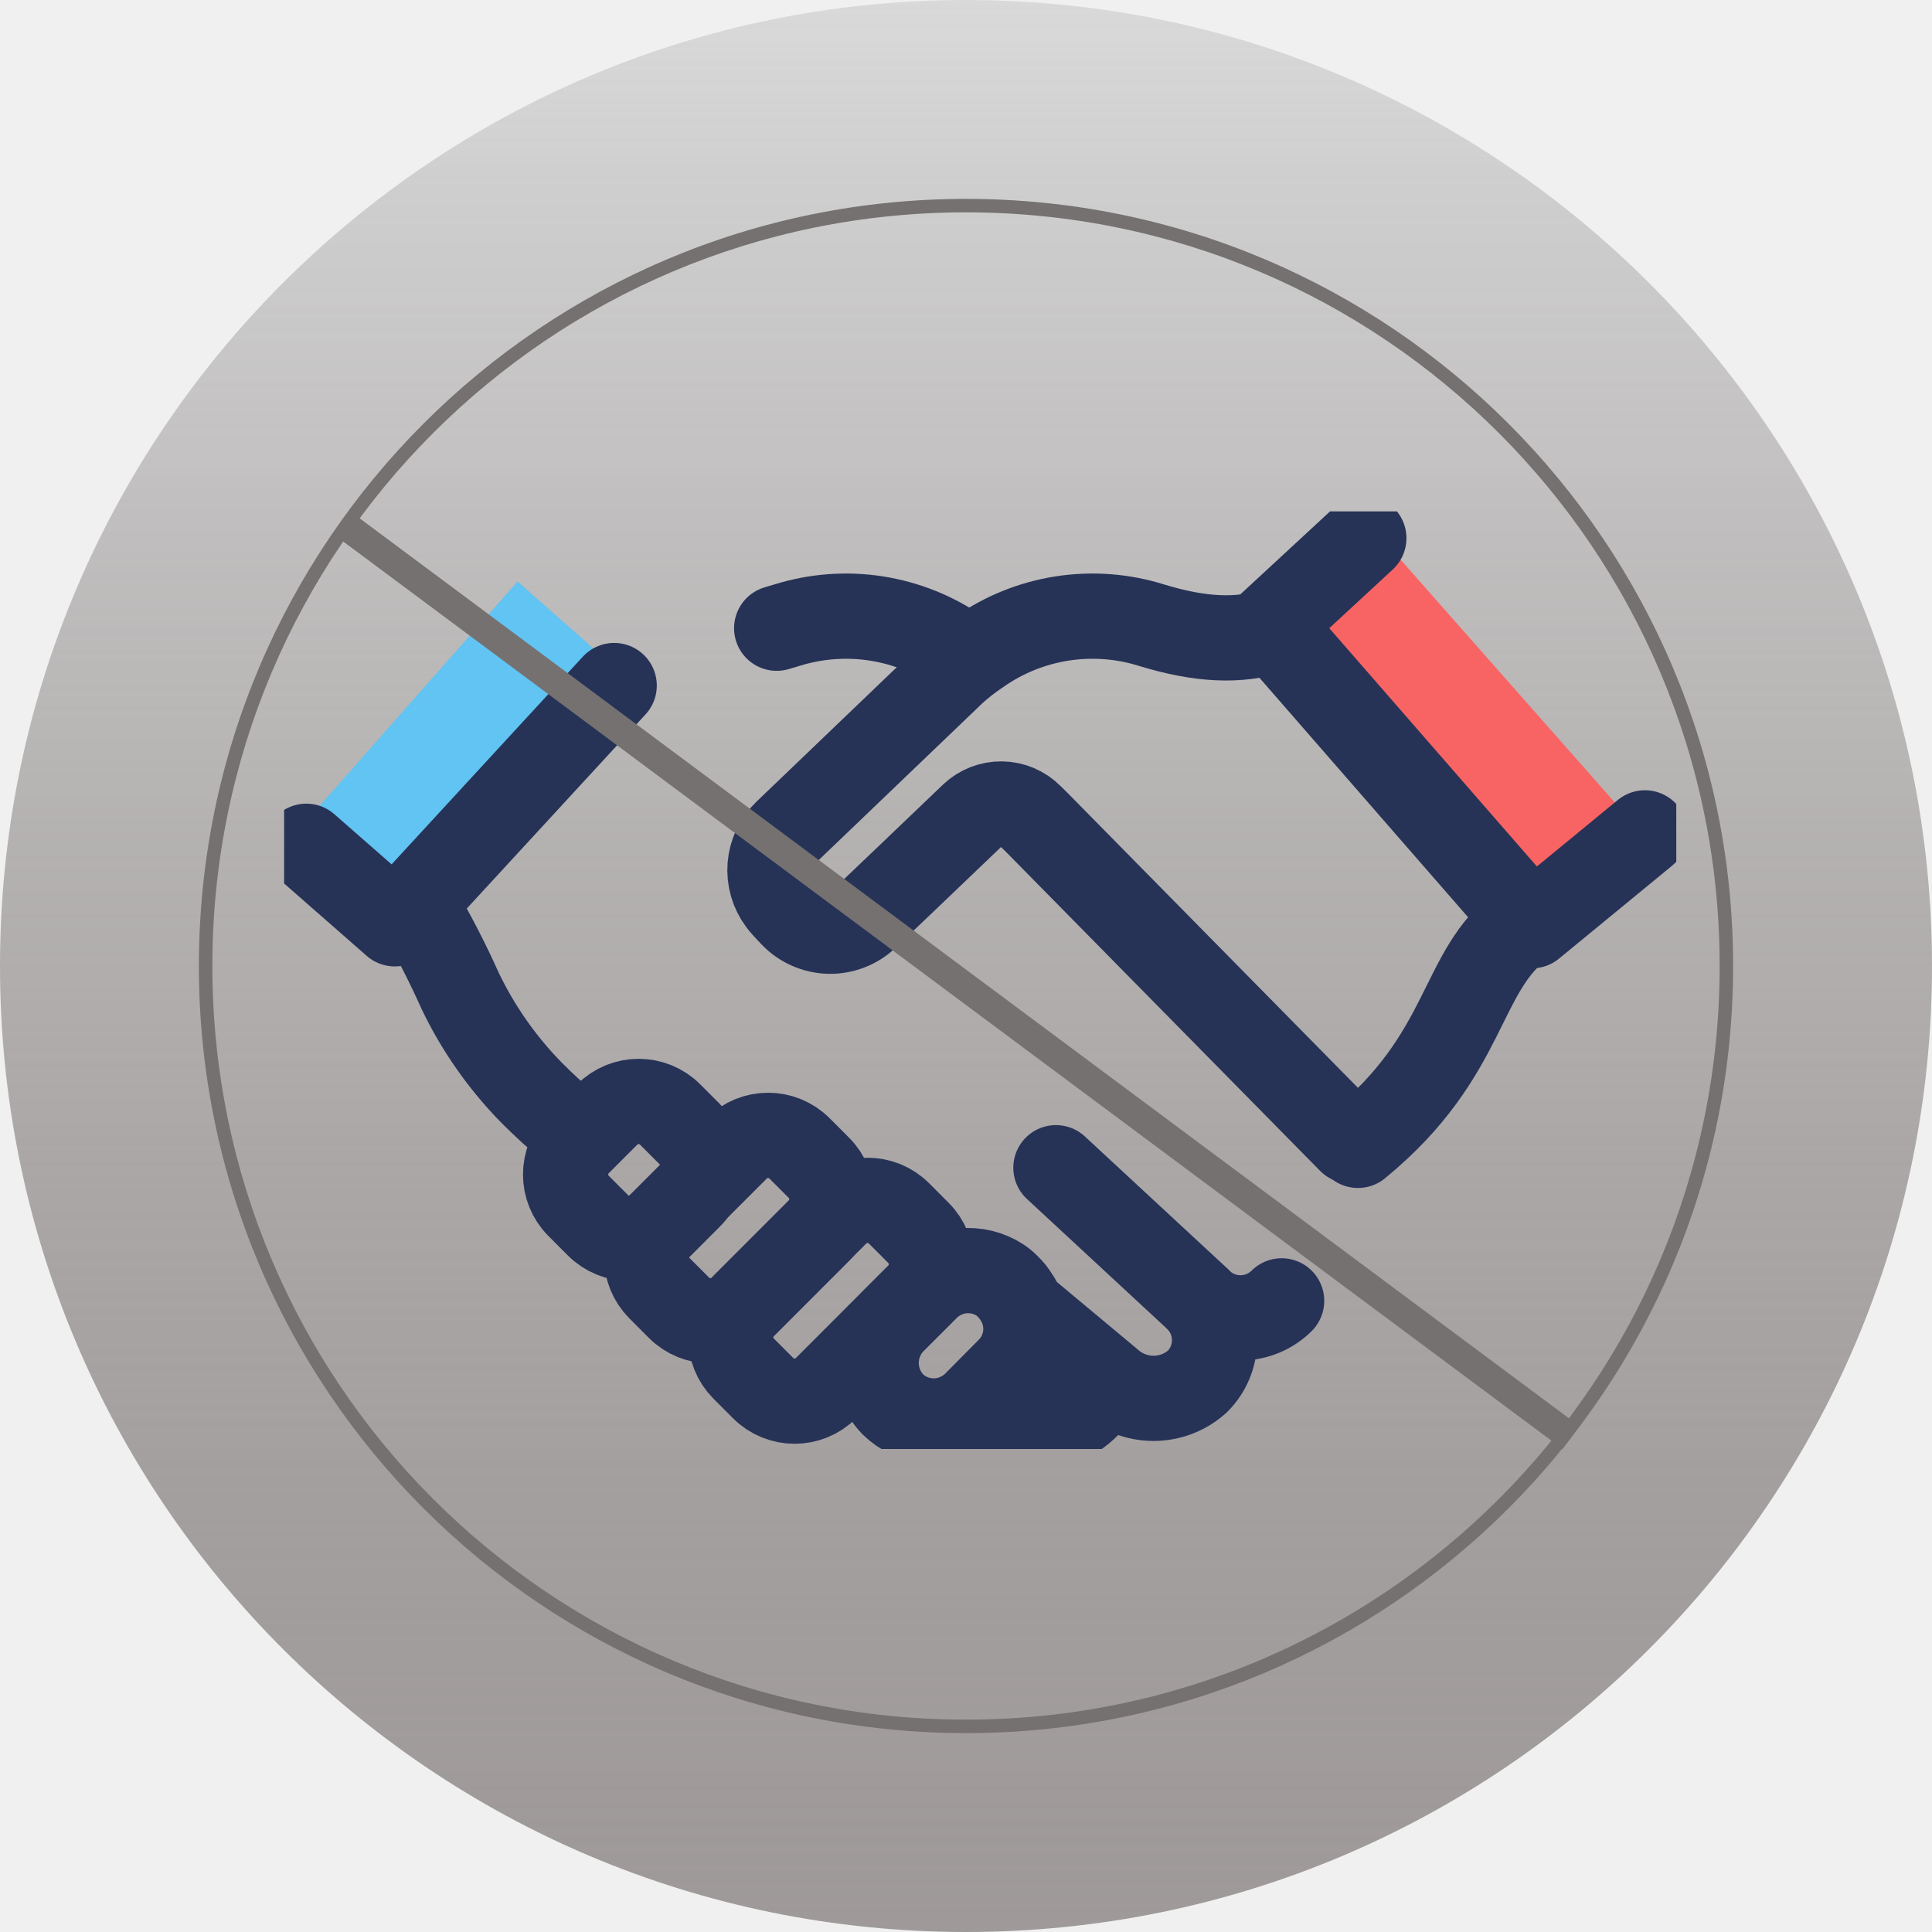
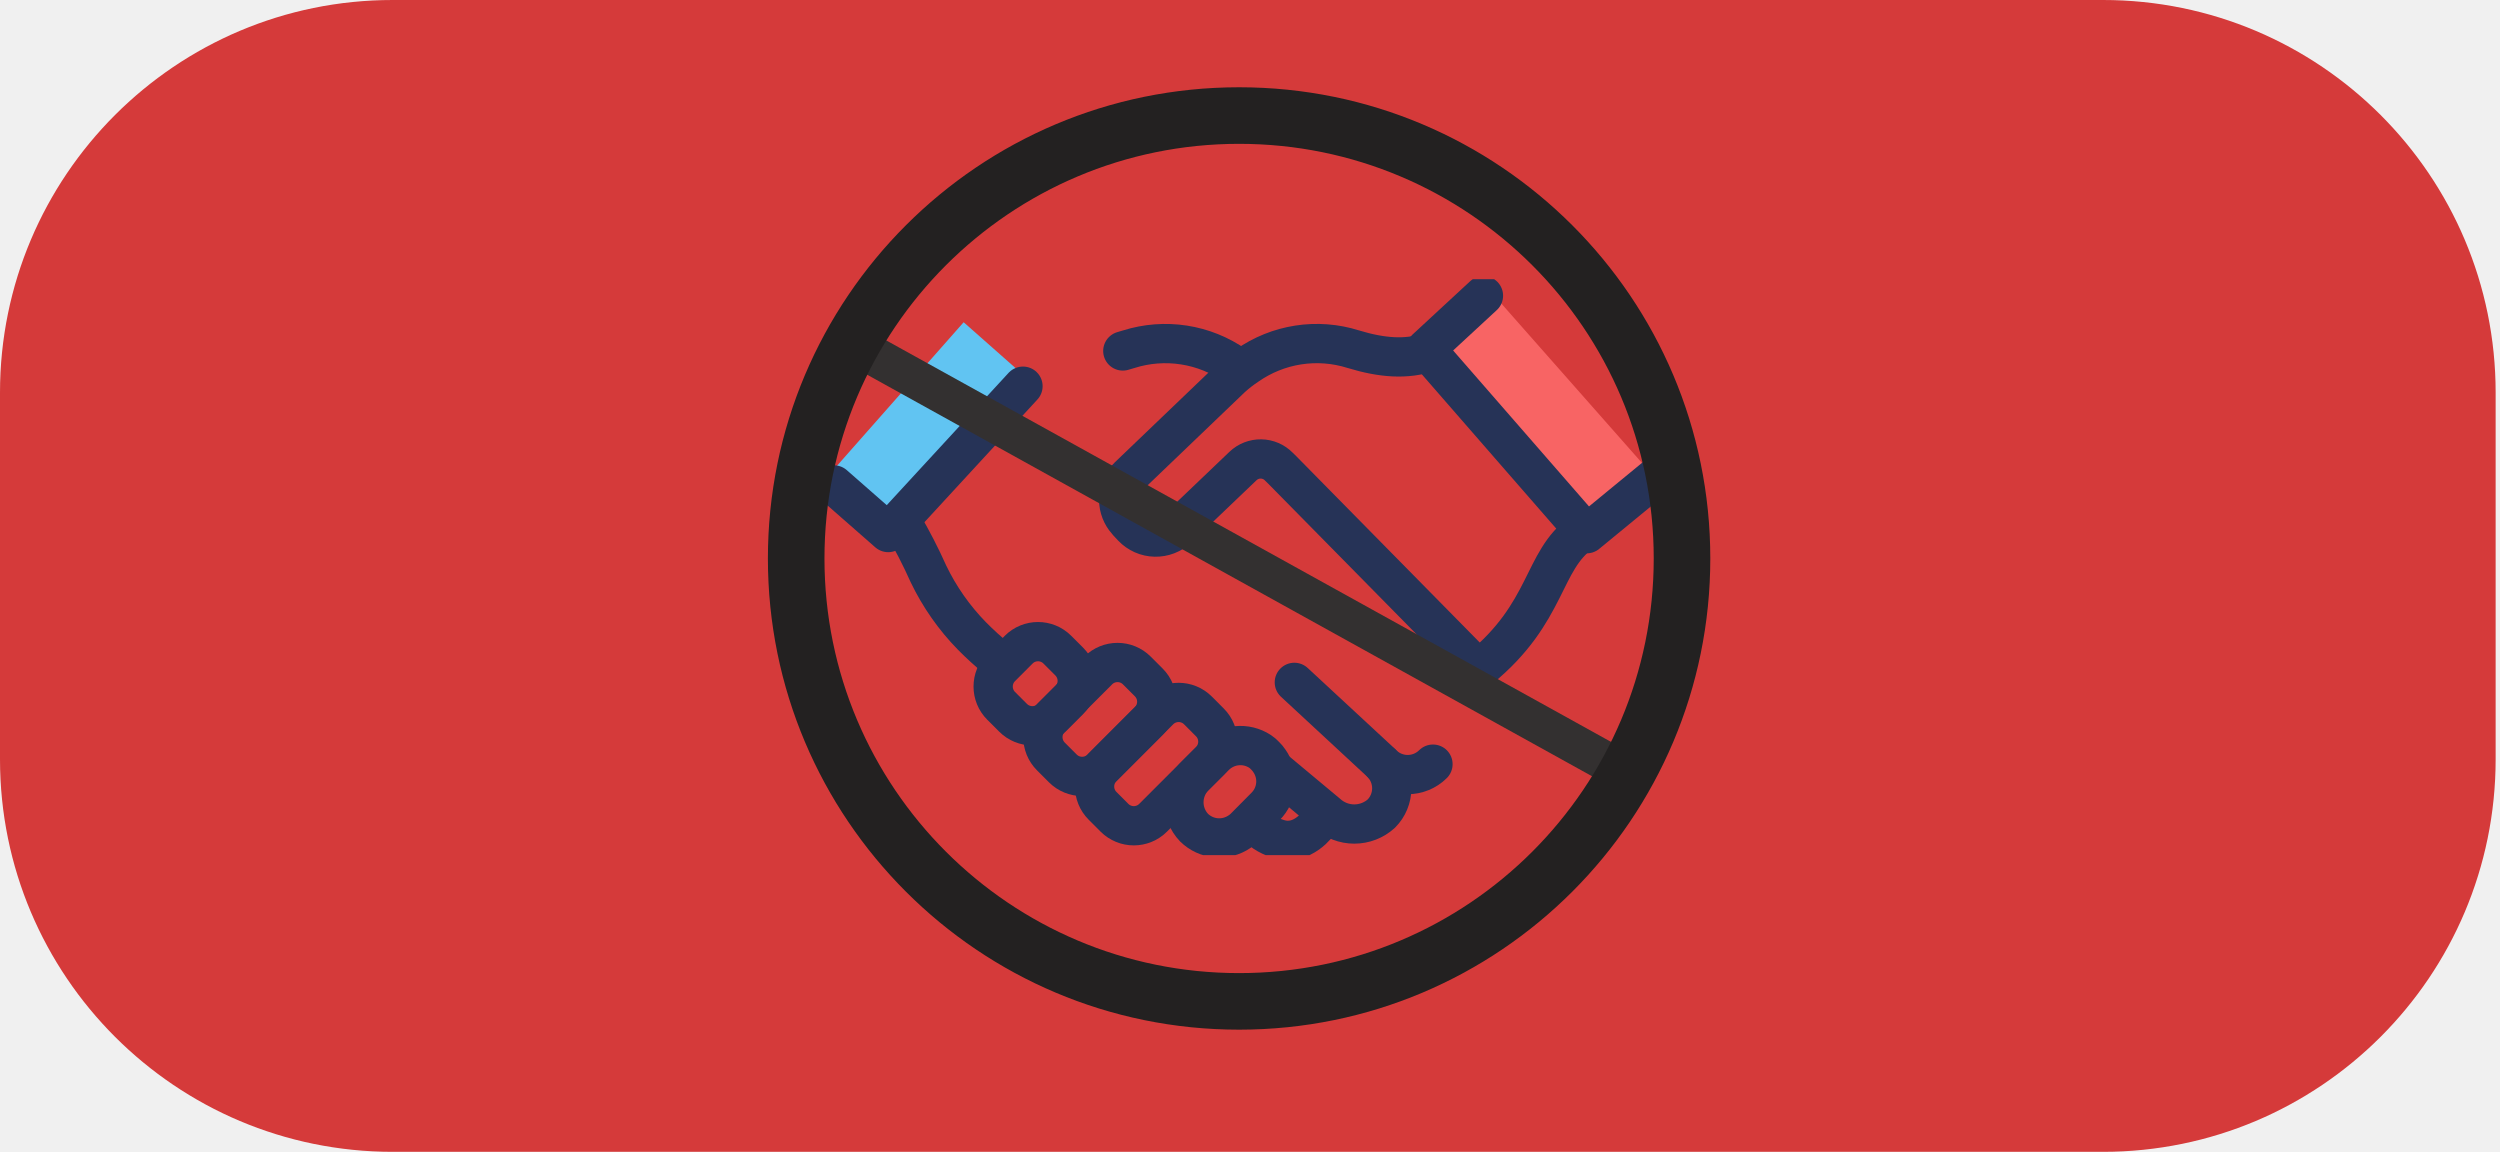
- <svg xmlns="http://www.w3.org/2000/svg" width="68" height="68" viewBox="0 0 68 68" fill="none">
-   <circle cx="34" cy="34" r="34" fill="url(#paint0_linear_216_5)" />
-   <g clip-path="url(#clip0_216_5)">
-     <path d="M48.684 19.005L45.336 21.963L54.372 32.205L57.721 29.247L48.684 19.005Z" fill="#F86464" />
-     <path d="M10.471 29.243L13.819 32.201L21.565 23.422L18.217 20.465L10.471 29.243Z" fill="#61C4F2" />
-     <path d="M35.314 48.407L35.375 48.346C35.353 48.365 35.333 48.386 35.314 48.407Z" fill="#FABF62" />
-     <path d="M53.618 32.515C51.338 34.151 51.733 37.088 47.795 40.313" stroke="#263357" stroke-width="3" stroke-linecap="round" stroke-linejoin="round" />
-     <path d="M25.928 40.419L23.216 43.133C22.606 43.744 22.606 44.735 23.216 45.346L23.899 46.03C24.51 46.641 25.501 46.641 26.112 46.03L28.823 43.316C29.434 42.705 29.434 41.714 28.823 41.103L28.14 40.419C27.53 39.808 26.539 39.808 25.928 40.419Z" stroke="#263357" stroke-width="3" stroke-linecap="round" stroke-linejoin="round" />
-     <path d="M21.372 39.225L20.366 40.232C19.755 40.843 19.755 41.834 20.366 42.445L21.049 43.129C21.66 43.74 22.651 43.74 23.261 43.129L24.267 42.122C24.878 41.511 24.878 40.52 24.267 39.908L23.584 39.225C22.974 38.614 21.983 38.614 21.372 39.225Z" stroke="#263357" stroke-width="3" stroke-linecap="round" stroke-linejoin="round" />
-     <path d="M35.516 48.209L34.315 49.421C34.227 49.51 34.129 49.589 34.023 49.656C33.629 49.925 33.153 50.049 32.678 50.006C32.203 49.963 31.757 49.756 31.417 49.421C31.046 49.03 30.838 48.511 30.838 47.971C30.838 47.431 31.046 46.912 31.417 46.521L32.623 45.319C32.958 44.987 33.396 44.779 33.865 44.731C34.335 44.683 34.806 44.797 35.201 45.055C35.308 45.127 35.406 45.211 35.493 45.305C35.581 45.391 35.66 45.486 35.728 45.588C36.008 45.98 36.141 46.458 36.102 46.937C36.063 47.417 35.856 47.868 35.516 48.209Z" stroke="#263357" stroke-width="3" stroke-linecap="round" stroke-linejoin="round" />
-     <path d="M29.429 42.707L26.177 45.961C25.567 46.572 25.567 47.563 26.177 48.174L26.86 48.858C27.471 49.469 28.462 49.469 29.073 48.858L32.324 45.604C32.935 44.993 32.935 44.002 32.324 43.391L31.641 42.707C31.03 42.096 30.04 42.096 29.429 42.707Z" stroke="#263357" stroke-width="3" stroke-linecap="round" stroke-linejoin="round" />
-     <path d="M57.896 29.314L53.92 32.581L44.699 21.998L48.002 18.943" stroke="#263357" stroke-width="3" stroke-linecap="round" stroke-linejoin="round" />
-     <path d="M20.11 39.733C19.616 39.329 19.145 38.899 18.696 38.446C17.675 37.402 16.831 36.198 16.199 34.882C15.758 33.894 15.262 32.931 14.715 31.997C14.691 31.942 14.659 31.891 14.621 31.846" stroke="#263357" stroke-width="3" stroke-linecap="round" stroke-linejoin="round" />
-     <path d="M33.773 22.95C32.899 22.336 31.895 21.932 30.839 21.768C29.784 21.605 28.705 21.687 27.686 22.007L27.337 22.111" stroke="#263357" stroke-width="3" stroke-linecap="round" stroke-linejoin="round" />
-     <path d="M45.109 45.786C44.724 46.169 44.203 46.384 43.66 46.384C43.117 46.384 42.596 46.169 42.212 45.786" stroke="#263357" stroke-width="3" stroke-linecap="round" stroke-linejoin="round" />
-     <path d="M37.165 41.1L42.15 45.72C42.533 46.105 42.748 46.626 42.748 47.17C42.748 47.713 42.533 48.234 42.15 48.619C41.726 49.004 41.173 49.217 40.6 49.217C40.027 49.217 39.475 49.004 39.05 48.619L36.223 46.262" stroke="#263357" stroke-width="3" stroke-linecap="round" stroke-linejoin="round" />
-     <path d="M10.781 29.786L13.895 32.515L21.617 24.129" stroke="#263357" stroke-width="3" stroke-linecap="round" stroke-linejoin="round" />
-     <path d="M47.531 40.157L36.482 28.937L36.275 28.734C36.006 28.461 35.64 28.304 35.257 28.298C34.873 28.292 34.503 28.437 34.225 28.701C32.868 30.003 30.649 32.119 30.494 32.265C30.319 32.433 30.113 32.564 29.887 32.651C29.661 32.739 29.421 32.781 29.178 32.775C28.936 32.769 28.698 32.716 28.477 32.618C28.255 32.52 28.055 32.379 27.888 32.204L27.61 31.907C27.558 31.851 27.509 31.791 27.464 31.728C27.197 31.369 27.069 30.924 27.105 30.477C27.142 30.03 27.34 29.611 27.662 29.3L33.566 23.643C33.845 23.39 34.143 23.159 34.456 22.95C35.33 22.336 36.333 21.931 37.388 21.768C38.442 21.605 39.521 21.686 40.539 22.007C42.207 22.516 43.597 22.606 44.845 22.186" stroke="#263357" stroke-width="3" stroke-linecap="round" stroke-linejoin="round" />
-     <path d="M34.81 49.114C35.175 49.564 35.667 49.893 36.223 50.057C37.637 50.529 38.579 49.114 38.579 49.114" stroke="#263357" stroke-width="3" stroke-linecap="round" stroke-linejoin="round" />
-     <line x1="12.299" y1="18.599" x2="55.298" y2="50.599" stroke="#757171" />
+ <svg xmlns="http://www.w3.org/2000/svg" width="191" height="88" viewBox="0 0 191 88" fill="none">
+   <rect width="190.667" height="88" rx="30" fill="#D53A3A" />
+   <g clip-path="url(#clip0_234_4)">
+     <path d="M114.245 22.673L109.781 26.617L121.83 40.273L126.294 36.329L114.245 22.673Z" fill="#F86464" />
+     <path d="M63.295 36.324L67.759 40.268L78.087 28.563L73.623 24.619L63.295 36.324Z" fill="#61C4F2" />
+     <path d="M96.418 61.876L96.5 61.794C96.471 61.82 96.444 61.847 96.418 61.876Z" fill="#FABF62" />
+     <path d="M120.824 40.687C117.784 42.868 118.311 46.784 113.06 51.084" stroke="#263357" stroke-width="3" stroke-linecap="round" stroke-linejoin="round" />
+     <path d="M83.904 51.226L80.289 54.844C79.474 55.659 79.474 56.98 80.289 57.795L81.199 58.706C82.014 59.521 83.334 59.521 84.149 58.706L87.765 55.088C88.579 54.273 88.579 52.952 87.765 52.137L86.854 51.226C86.04 50.411 84.719 50.411 83.904 51.226Z" stroke="#263357" stroke-width="3" stroke-linecap="round" stroke-linejoin="round" />
+     <path d="M77.83 49.633L76.488 50.976C75.674 51.791 75.674 53.112 76.488 53.927L77.399 54.838C78.213 55.653 79.534 55.653 80.349 54.838L81.69 53.496C82.504 52.681 82.504 51.359 81.69 50.544L80.779 49.633C79.965 48.818 78.644 48.818 77.83 49.633Z" stroke="#263357" stroke-width="3" stroke-linecap="round" stroke-linejoin="round" />
+     <path d="M96.689 61.612L95.087 63.228C94.969 63.346 94.838 63.452 94.697 63.542C94.171 63.9 93.537 64.065 92.904 64.008C92.27 63.95 91.676 63.675 91.223 63.228C90.727 62.706 90.451 62.014 90.451 61.295C90.451 60.575 90.727 59.883 91.223 59.362L92.831 57.759C93.277 57.316 93.862 57.039 94.487 56.974C95.113 56.91 95.741 57.063 96.268 57.407C96.41 57.502 96.541 57.614 96.657 57.74C96.775 57.854 96.88 57.981 96.971 58.117C97.344 58.639 97.521 59.277 97.469 59.916C97.417 60.556 97.141 61.157 96.689 61.612Z" stroke="#263357" stroke-width="3" stroke-linecap="round" stroke-linejoin="round" />
+     <path d="M88.572 54.276L84.237 58.614C83.422 59.429 83.422 60.751 84.237 61.566L85.147 62.477C85.962 63.292 87.282 63.292 88.097 62.477L92.432 58.139C93.247 57.324 93.247 56.003 92.432 55.188L91.522 54.276C90.707 53.462 89.387 53.462 88.572 54.276Z" stroke="#263357" stroke-width="3" stroke-linecap="round" stroke-linejoin="round" />
+     <path d="M126.528 36.419L121.226 40.775L108.932 26.664L113.336 22.59" stroke="#263357" stroke-width="3" stroke-linecap="round" stroke-linejoin="round" />
+     <path d="M76.146 50.31C75.489 49.772 74.86 49.199 74.262 48.594C72.9 47.203 71.775 45.598 70.932 43.842C70.344 42.525 69.683 41.241 68.953 39.996C68.921 39.923 68.879 39.855 68.828 39.794" stroke="#263357" stroke-width="3" stroke-linecap="round" stroke-linejoin="round" />
+     <path d="M94.364 27.933C93.198 27.115 91.86 26.576 90.453 26.358C89.045 26.14 87.606 26.249 86.248 26.676L85.783 26.814" stroke="#263357" stroke-width="3" stroke-linecap="round" stroke-linejoin="round" />
+     <path d="M109.479 58.381C108.966 58.892 108.271 59.179 107.547 59.179C106.823 59.179 106.129 58.892 105.615 58.381" stroke="#263357" stroke-width="3" stroke-linecap="round" stroke-linejoin="round" />
+     <path d="M98.887 52.133L105.534 58.293C106.044 58.807 106.331 59.502 106.331 60.226C106.331 60.95 106.044 61.645 105.534 62.159C104.968 62.672 104.231 62.956 103.467 62.956C102.703 62.956 101.966 62.672 101.4 62.159L97.631 59.016" stroke="#263357" stroke-width="3" stroke-linecap="round" stroke-linejoin="round" />
+     <path d="M63.708 37.048L67.86 40.687L78.156 29.505" stroke="#263357" stroke-width="3" stroke-linecap="round" stroke-linejoin="round" />
+     <path d="M112.708 50.876L97.976 35.916L97.7 35.646C97.341 35.281 96.854 35.072 96.343 35.064C95.831 35.056 95.337 35.249 94.967 35.602C93.158 37.337 90.199 40.159 89.992 40.354C89.758 40.577 89.484 40.752 89.183 40.868C88.882 40.985 88.561 41.041 88.238 41.033C87.915 41.026 87.597 40.955 87.302 40.824C87.007 40.693 86.741 40.506 86.518 40.272L86.147 39.876C86.077 39.801 86.012 39.721 85.953 39.637C85.596 39.158 85.425 38.565 85.474 37.969C85.522 37.373 85.786 36.815 86.216 36.4L94.088 28.857C94.46 28.52 94.857 28.211 95.275 27.933C96.44 27.115 97.777 26.575 99.183 26.357C100.59 26.139 102.028 26.248 103.385 26.676C105.609 27.355 107.462 27.474 109.127 26.915" stroke="#263357" stroke-width="3" stroke-linecap="round" stroke-linejoin="round" />
+     <path d="M95.746 62.819C96.233 63.419 96.89 63.857 97.631 64.076C99.515 64.705 100.772 62.819 100.772 62.819" stroke="#263357" stroke-width="3" stroke-linecap="round" stroke-linejoin="round" />
+     <line x1="63.468" y1="25.373" x2="125.985" y2="60.002" stroke="#333030" stroke-width="3" />
  </g>
-   <path d="M61 34C61 48.912 48.912 61 34 61C19.088 61 7 48.912 7 34C7 19.088 19.088 7 34 7C48.912 7 61 19.088 61 34ZM7.474 34C7.474 48.65 19.35 60.526 34 60.526C48.65 60.526 60.526 48.65 60.526 34C60.526 19.35 48.65 7.474 34 7.474C19.35 7.474 7.474 19.35 7.474 34Z" fill="#757171" />
+   <path d="M130.667 42.667C130.667 62.549 114.549 78.667 94.667 78.667C74.784 78.667 58.667 62.549 58.667 42.667C58.667 22.784 74.784 6.667 94.667 6.667C114.549 6.667 130.667 22.784 130.667 42.667ZM62.989 42.667C62.989 60.162 77.171 74.345 94.667 74.345C112.162 74.345 126.345 60.162 126.345 42.667C126.345 25.171 112.162 10.989 94.667 10.989C77.171 10.989 62.989 25.171 62.989 42.667Z" fill="#232121" />
  <defs>
-     <linearGradient id="paint0_linear_216_5" x1="34" y1="0" x2="34" y2="68" gradientUnits="userSpaceOnUse">
-       <stop stop-color="#D9D9D9" />
-       <stop offset="1" stop-color="#696060" stop-opacity="0.6" />
-     </linearGradient>
-     <clipPath id="clip0_216_5">
-       <rect width="49" height="33" fill="white" transform="translate(10 18)" />
+     <clipPath id="clip0_234_4">
+       <rect width="65.333" height="44" fill="white" transform="translate(62.6667 21.3333)" />
    </clipPath>
  </defs>
</svg>
